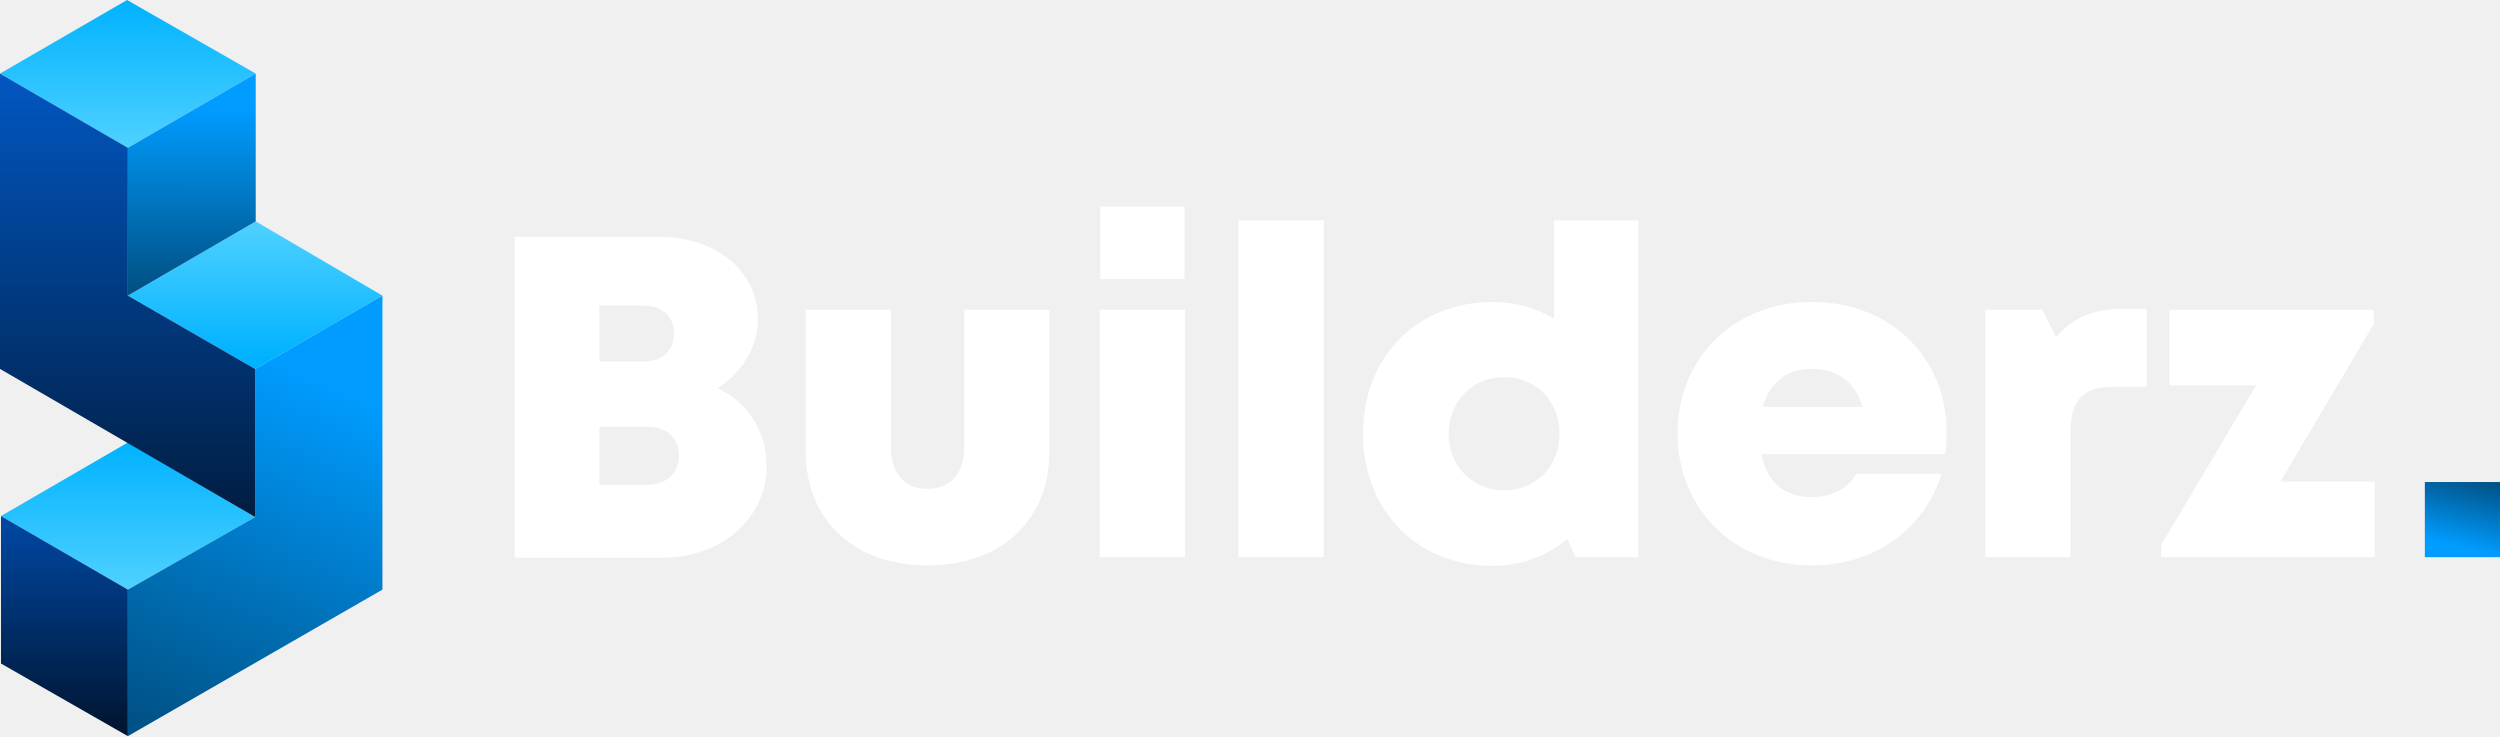
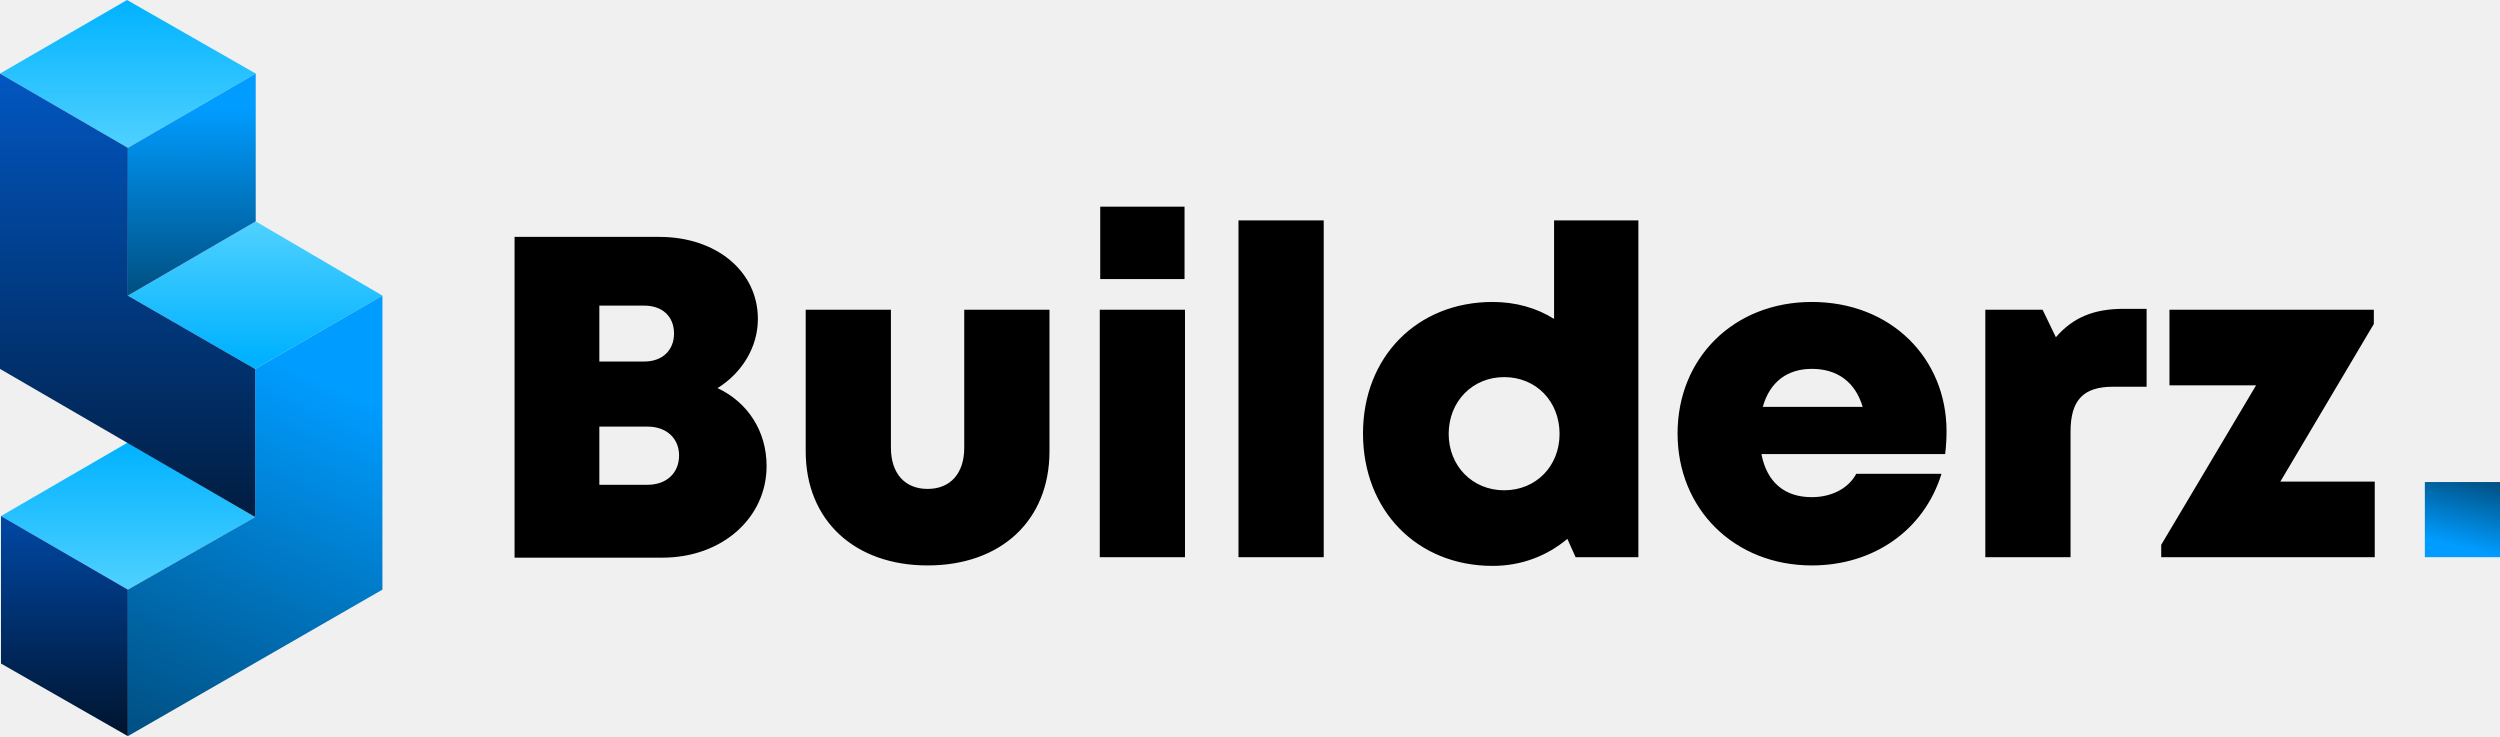
<svg xmlns="http://www.w3.org/2000/svg" width="1364" height="402" viewBox="0 0 1364 402" fill="none">
  <path d="M0 40.142L69.311 0L139.522 40.142L69.757 80.652L0 40.142Z" fill="url(#paint0_linear_6022_148804)" />
  <path d="M69.757 161.297L139.521 120.794L208.648 161.297L139.202 201.311L69.757 161.297Z" fill="url(#paint1_linear_6022_148804)" />
  <path d="M69.757 321.701L139.202 282.098L69.757 241.411L0.539 281.552L69.757 321.701Z" fill="url(#paint2_linear_6022_148804)" />
  <path d="M69.757 80.653L139.521 40.143V120.795L69.757 161.299V80.653Z" fill="url(#paint3_linear_6022_148804)" />
  <path d="M139.202 201.312V282.098L69.757 321.701V401.631L208.648 321.701V161.297L139.202 201.312Z" fill="url(#paint4_linear_6022_148804)" />
  <path d="M69.757 401.631V321.702L0.539 281.553V362.028L69.757 401.631Z" fill="url(#paint5_linear_6022_148804)" />
  <path d="M0 40.143L69.757 80.653V161.299L139.203 201.313V282.1L0 201.277V40.143Z" fill="url(#paint6_linear_6022_148804)" />
-   <path d="M391.5 211.75C404.75 203.5 413.5 189.5 413.5 174C413.5 148 390.75 129.25 359.75 129.25H280.75V304.25H361.5C393.75 304.25 418.25 282.75 418.25 254.25C418.25 235.25 408 219.5 391.5 211.75ZM367.75 182C367.75 191 361.5 197.25 351.5 197.25H327V166.75H351.5C361.5 166.75 367.75 172.75 367.75 182ZM353.25 264.5H327V232.75H353.25C363.75 232.75 370.5 239.25 370.5 248.5C370.5 258 363.75 264.5 353.25 264.5ZM506.092 308.5C546.092 308.5 572.592 284 572.592 246.25V169H526.092V244.25C526.092 258.25 518.592 266.75 506.092 266.75C493.842 266.75 486.092 258.5 486.092 244.25V169H439.592V246.25C439.592 284 466.342 308.5 506.092 308.5ZM600.283 152.25H646.283V112.75H600.283V152.25ZM600.033 304H646.533V169H600.033V304ZM675.717 304H722.22V120.25H675.717V304ZM847.9 120.25V174C838.4 168 826.9 164.75 814.4 164.75C773.15 164.75 743.65 194.75 743.65 236.5C743.65 278.5 773.15 308.75 814.4 308.75C830.15 308.75 844.15 303.25 855.15 294L859.65 304H893.9V120.25H847.9ZM820.65 267.5C803.4 267.5 790.4 254.25 790.4 236.75C790.4 219 803.4 205.75 820.65 205.75C838.15 205.75 850.9 219 850.9 236.75C850.9 254.25 838.15 267.5 820.65 267.5ZM1062.03 235.25C1062.03 195.75 1032.03 164.75 988.53 164.75C946.03 164.75 915.28 195.25 915.28 236.5C915.28 277.75 946.28 308.5 988.53 308.5C1022.28 308.5 1049.78 289.25 1059.28 258.5H1012.78C1008.53 266.5 999.28 271.25 988.53 271.25C973.78 271.25 964.03 263.25 961.03 247.75H1061.28C1061.78 243.5 1062.03 239.5 1062.03 235.25ZM988.53 201.25C1002.53 201.25 1012.28 208.5 1016.28 222H961.78C965.53 208.5 975.03 201.25 988.53 201.25ZM1158.69 168.5C1142.69 168.5 1131.19 173 1121.69 184L1114.44 169H1083.19V304H1129.69V235.5C1129.69 218.25 1136.69 211 1152.94 211H1171.19V168.5H1158.69ZM1244.16 262.75L1295.16 176.75V169H1183.66V210.25H1230.91L1179.16 297.25V304H1295.66V262.75H1244.16Z" fill="white" />
+   <path d="M391.5 211.75C404.75 203.5 413.5 189.5 413.5 174C413.5 148 390.75 129.25 359.75 129.25H280.75V304.25H361.5C393.75 304.25 418.25 282.75 418.25 254.25C418.25 235.25 408 219.5 391.5 211.75ZM367.75 182C367.75 191 361.5 197.25 351.5 197.25H327V166.75H351.5C361.5 166.75 367.75 172.75 367.75 182ZM353.25 264.5H327V232.75H353.25C363.75 232.75 370.5 239.25 370.5 248.5C370.5 258 363.75 264.5 353.25 264.5ZM506.092 308.5C546.092 308.5 572.592 284 572.592 246.25V169H526.092V244.25C526.092 258.25 518.592 266.75 506.092 266.75C493.842 266.75 486.092 258.5 486.092 244.25V169H439.592V246.25C439.592 284 466.342 308.5 506.092 308.5ZM600.283 152.25H646.283V112.75H600.283V152.25ZM600.033 304H646.533V169H600.033V304ZM675.717 304H722.22V120.25H675.717V304ZM847.9 120.25V174C838.4 168 826.9 164.75 814.4 164.75C773.15 164.75 743.65 194.75 743.65 236.5C743.65 278.5 773.15 308.75 814.4 308.75C830.15 308.75 844.15 303.25 855.15 294L859.65 304H893.9V120.25H847.9ZM820.65 267.5C803.4 267.5 790.4 254.25 790.4 236.75C790.4 219 803.4 205.75 820.65 205.75C838.15 205.75 850.9 219 850.9 236.75C850.9 254.25 838.15 267.5 820.65 267.5ZM1062.03 235.25C1062.03 195.75 1032.03 164.75 988.53 164.75C946.03 164.75 915.28 195.25 915.28 236.5C915.28 277.75 946.28 308.5 988.53 308.5C1022.28 308.5 1049.78 289.25 1059.28 258.5H1012.78C1008.53 266.5 999.28 271.25 988.53 271.25C973.78 271.25 964.03 263.25 961.03 247.75H1061.28C1061.78 243.5 1062.03 239.5 1062.03 235.25ZM988.53 201.25C1002.53 201.25 1012.28 208.5 1016.28 222H961.78C965.53 208.5 975.03 201.25 988.53 201.25ZM1158.69 168.5C1142.69 168.5 1131.19 173 1121.69 184L1114.44 169H1083.19V304H1129.69V235.5C1129.69 218.25 1136.69 211 1152.94 211H1171.19V168.5H1158.69ZM1244.16 262.75L1295.16 176.75V169H1183.66V210.25H1230.91L1179.16 297.25V304H1295.66V262.75H1244.16Z" fill="black" />
  <path d="M1323 304L1364 304L1364 263L1323 263L1323 304Z" fill="url(#paint7_linear_6022_148804)" />
  <defs>
    <linearGradient id="paint0_linear_6022_148804" x1="69.761" y1="0" x2="69.761" y2="80.652" gradientUnits="userSpaceOnUse">
      <stop stop-color="#00B2FF" />
      <stop offset="1" stop-color="#4FD1FF" />
    </linearGradient>
    <linearGradient id="paint1_linear_6022_148804" x1="139" y1="195.5" x2="139" y2="121" gradientUnits="userSpaceOnUse">
      <stop stop-color="#00B2FF" />
      <stop offset="1" stop-color="#4FD1FF" />
    </linearGradient>
    <linearGradient id="paint2_linear_6022_148804" x1="69.871" y1="241.411" x2="69.871" y2="321.701" gradientUnits="userSpaceOnUse">
      <stop stop-color="#00B2FF" />
      <stop offset="1" stop-color="#4FD1FF" />
    </linearGradient>
    <linearGradient id="paint3_linear_6022_148804" x1="112.323" y1="58.897" x2="112.241" y2="156.501" gradientUnits="userSpaceOnUse">
      <stop stop-color="#009CFF" />
      <stop offset="1" stop-color="#005286" />
    </linearGradient>
    <linearGradient id="paint4_linear_6022_148804" x1="154.5" y1="198.5" x2="70" y2="391.5" gradientUnits="userSpaceOnUse">
      <stop stop-color="#009CFF" />
      <stop offset="1" stop-color="#005286" />
    </linearGradient>
    <linearGradient id="paint5_linear_6022_148804" x1="35.148" y1="281.553" x2="35.148" y2="401.631" gradientUnits="userSpaceOnUse">
      <stop stop-color="#0048A5" />
      <stop offset="1" stop-color="#00142E" />
    </linearGradient>
    <linearGradient id="paint6_linear_6022_148804" x1="69.601" y1="40.143" x2="69.601" y2="282.1" gradientUnits="userSpaceOnUse">
      <stop stop-color="#0157C1" />
      <stop offset="1" stop-color="#011D41" />
    </linearGradient>
    <linearGradient id="paint7_linear_6022_148804" x1="1338.98" y1="297.653" x2="1348.31" y2="260.778" gradientUnits="userSpaceOnUse">
      <stop stop-color="#009CFF" />
      <stop offset="1" stop-color="#005286" />
    </linearGradient>
  </defs>
</svg>
